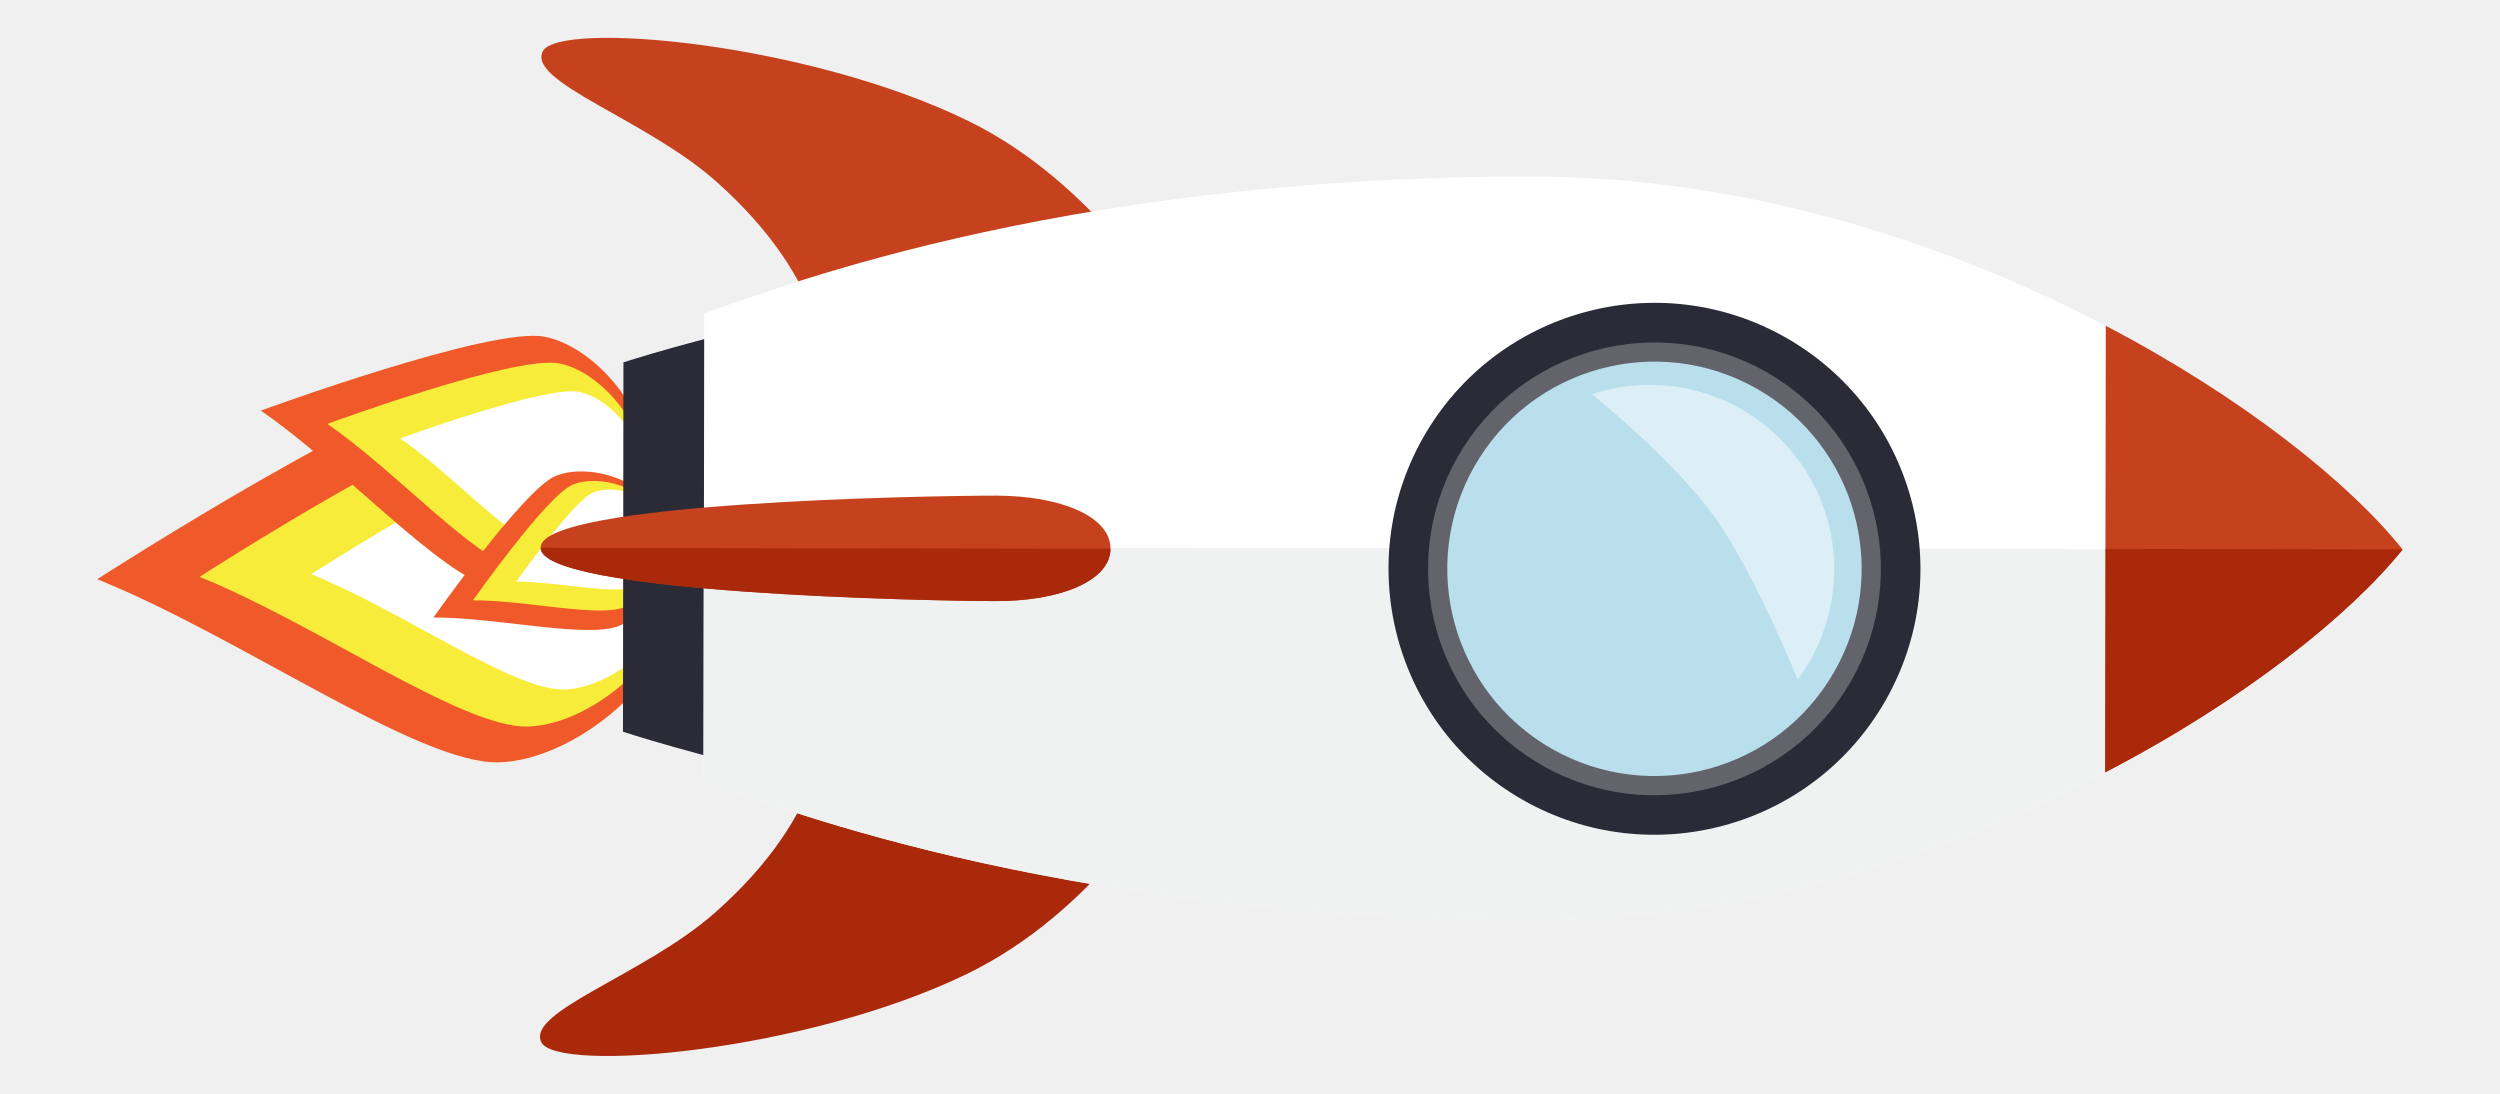
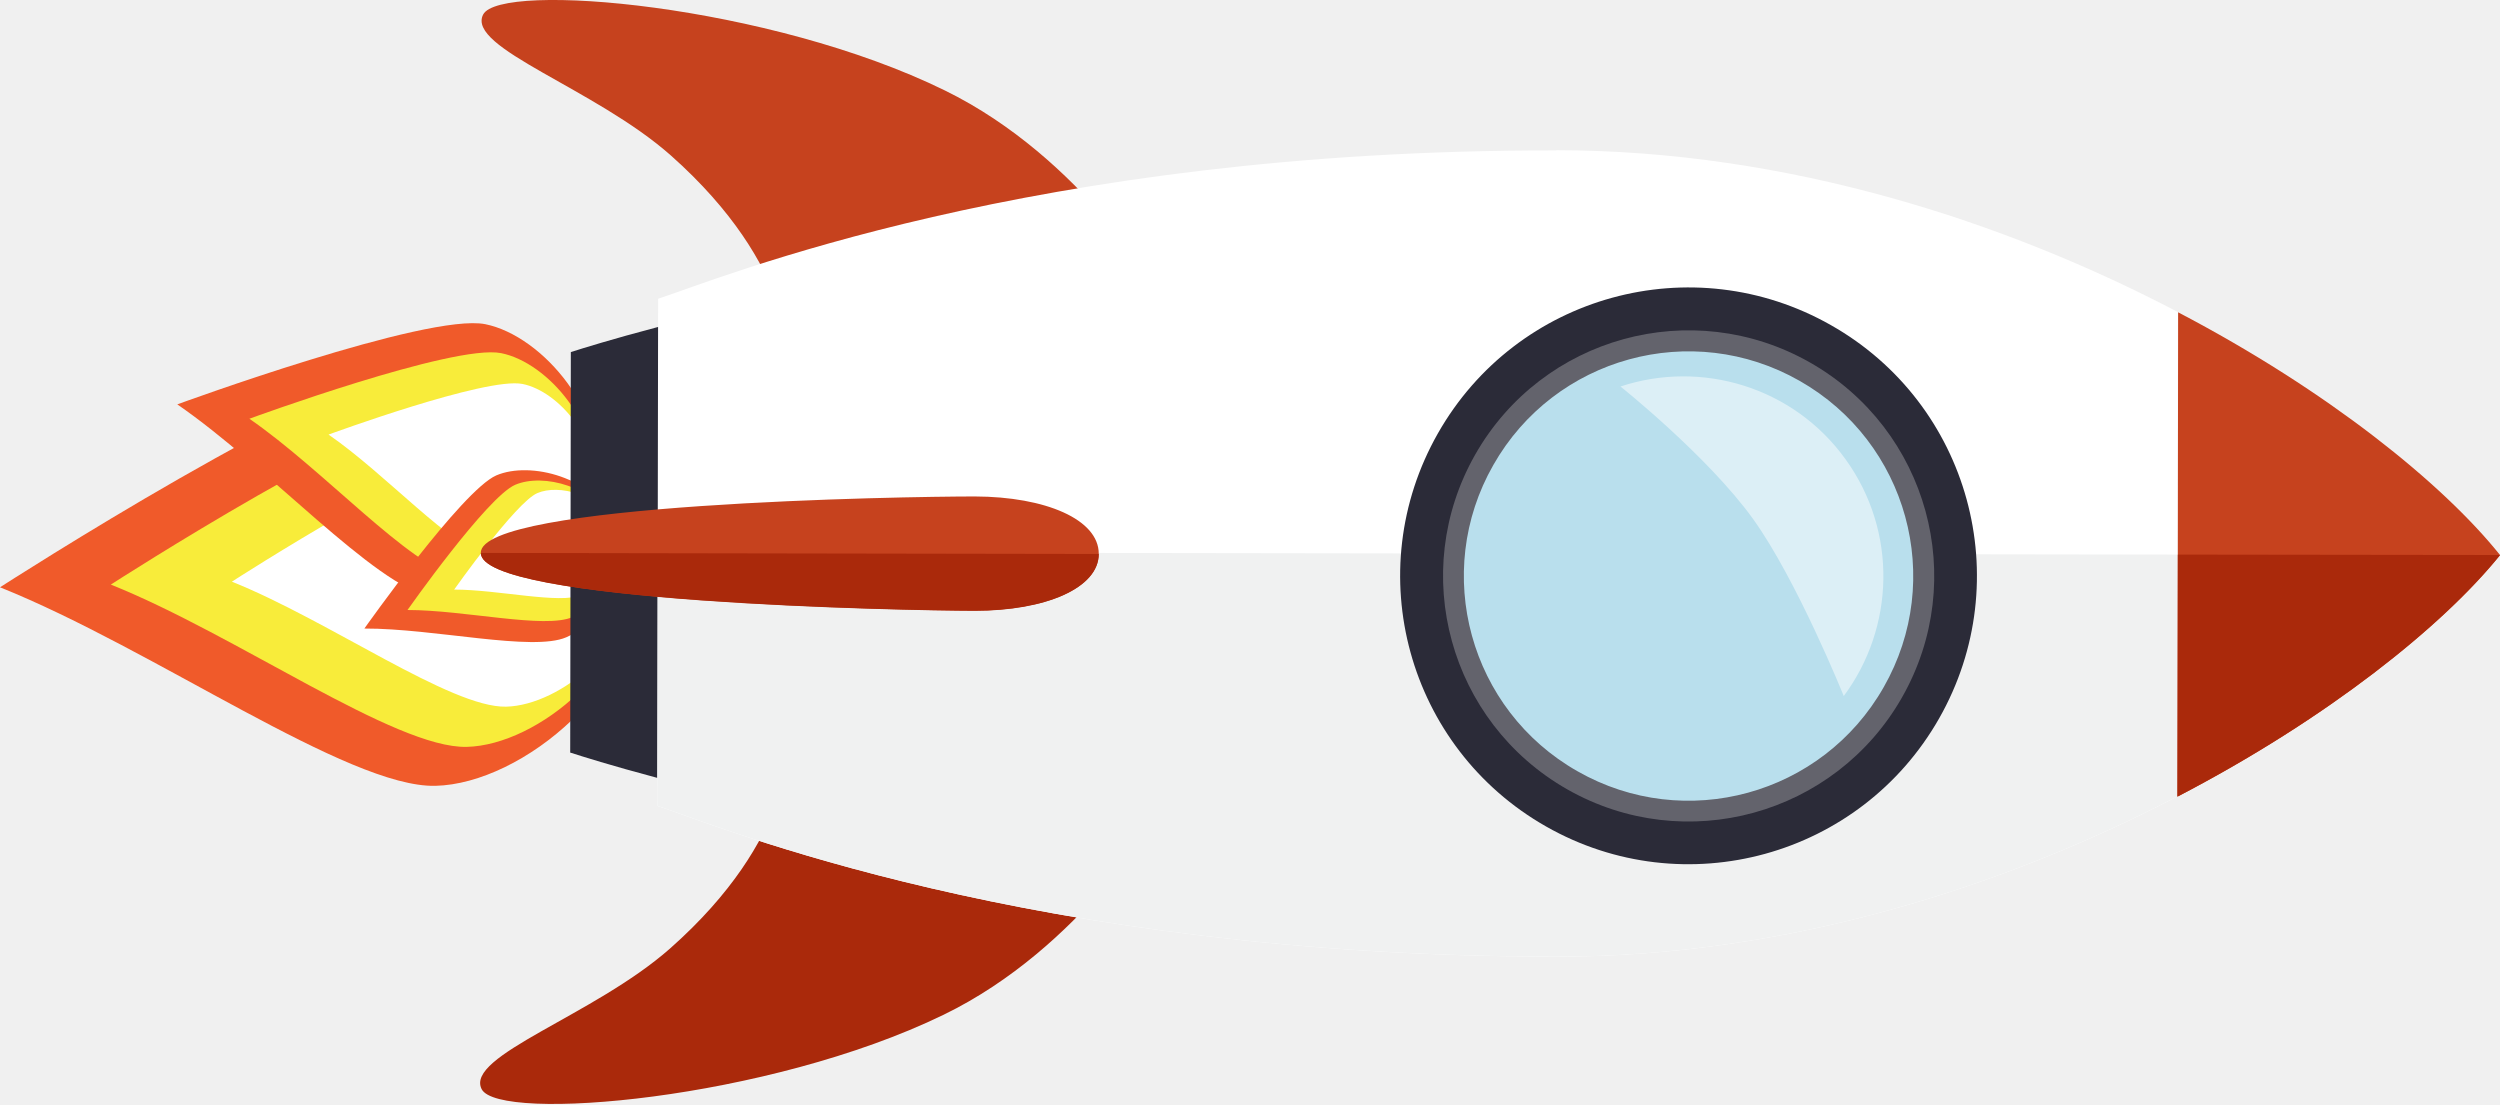
- <svg xmlns="http://www.w3.org/2000/svg" id="Layer_1" data-name="Layer 1" viewBox="0 0 160 70">
+ <svg xmlns="http://www.w3.org/2000/svg" id="Layer_2" viewBox="0 0 120 53">
  <defs>
-     <style>
-       .cls-1 {
-         opacity: .5;
-       }
- 
-       .cls-1, .cls-2, .cls-3, .cls-4, .cls-5, .cls-6, .cls-7, .cls-8, .cls-9, .cls-10 {
-         stroke-width: 0px;
-       }
- 
-       .cls-1, .cls-9 {
-         fill: #fff;
-       }
- 
-       .cls-2 {
-         fill: #e6e6e7;
-         opacity: .3;
-       }
- 
-       .cls-3 {
-         fill: #f8ec3a;
-       }
- 
-       .cls-4 {
-         fill: #2b2b38;
-       }
- 
-       .cls-5 {
-         fill: #aa290b;
-       }
- 
-       .cls-6 {
-         fill: #c6421e;
-       }
- 
-       .cls-7 {
-         fill: #a5dcf0;
-       }
- 
-       .cls-8 {
-         fill: #f0f1f1;
-       }
- 
-       .cls-10 {
-         fill: #f05a2a;
-       }
-     </style>
+     <style>.cls-1{opacity:.5;}.cls-1,.cls-2,.cls-3,.cls-4,.cls-5,.cls-6,.cls-7,.cls-8,.cls-9,.cls-10{stroke-width:0px;}.cls-1,.cls-9{fill:#fff;}.cls-2{fill:#e6e6e7;opacity:.3;}.cls-3{fill:#f8ec3a;}.cls-4{fill:#2b2b38;}.cls-5{fill:#aa290b;}.cls-6{fill:#c6421e;}.cls-7{fill:#a5dcf0;}.cls-8{fill:#f0f1f1;}.cls-10{fill:#f05a2a;}</style>
  </defs>
-   <g>
-     <g>
-       <path class="cls-10" d="M44.1,36.17c-.16-6.55-7.52-12.15-12.77-12.03-5.24.13-25.11,12.93-25.11,12.93,9.08,3.64,20.54,11.84,25.69,11.72,5.15-.12,12.34-6.07,12.18-12.62Z" />
-       <path class="cls-3" d="M43.72,36.18c-.13-5.35-6.15-9.93-10.43-9.83-4.29.1-20.52,10.57-20.52,10.57,7.42,2.97,16.79,9.68,21,9.58,4.21-.1,10.08-4.97,9.95-10.32Z" />
-       <path class="cls-9" d="M43.77,36.18c-.1-4.12-4.74-7.65-8.04-7.57-3.3.08-15.81,8.14-15.81,8.14,5.72,2.29,12.93,7.46,16.18,7.38,3.25-.08,7.77-3.82,7.67-7.95Z" />
-     </g>
-     <g>
-       <path class="cls-10" d="M41.39,31.21c.85-4.27-3.11-8.98-6.53-9.66-3.42-.68-18.17,4.73-18.17,4.73,5.36,3.68,11.6,10.68,14.97,11.35,3.36.67,8.89-2.15,9.74-6.42Z" />
-       <path class="cls-3" d="M41.14,31.16c.7-3.49-2.54-7.34-5.34-7.9-2.8-.56-14.85,3.87-14.85,3.87,4.38,3.01,9.48,8.72,12.23,9.27,2.75.55,7.26-1.75,7.96-5.24Z" />
-       <path class="cls-9" d="M41.17,31.17c.54-2.69-1.96-5.65-4.11-6.09-2.15-.43-11.45,2.98-11.45,2.98,3.38,2.32,7.31,6.72,9.43,7.15,2.12.42,5.6-1.35,6.13-4.04Z" />
-     </g>
-     <g>
-       <path class="cls-10" d="M42.42,33.17c-1.1-2.54-4.87-3.57-6.9-2.69-2.03.88-7.78,9.04-7.78,9.04,4.13-.01,9.92,1.38,11.92.52,2-.86,3.87-4.33,2.77-6.87Z" />
-       <path class="cls-3" d="M42.27,33.23c-.9-2.07-3.98-2.91-5.64-2.2-1.66.72-6.36,7.39-6.36,7.39,3.38-.01,8.11,1.13,9.74.42,1.63-.71,3.16-3.54,2.26-5.62Z" />
-       <path class="cls-9" d="M42.29,33.22c-.69-1.6-3.07-2.25-4.35-1.69-1.28.56-4.9,5.69-4.9,5.69,2.6,0,6.25.87,7.51.33,1.26-.54,2.43-2.73,1.74-4.33Z" />
-     </g>
-   </g>
-   <g>
-     <path class="cls-6" d="M74.76,19.82s-4.61-8.07-12.77-12.07c-10.36-5.07-26.24-6.43-27.25-4.47-1.01,1.97,6.62,4.36,11.09,8.33,7.4,6.57,6.95,12.23,6.95,12.23l21.98-4.03Z" />
-     <path class="cls-5" d="M74.71,50.29s-4.63,8.06-12.8,12.03c-10.37,5.04-26.25,6.36-27.26,4.39-1.01-1.97,6.63-4.34,11.11-8.3,7.42-6.55,6.98-12.21,6.98-12.21l21.97,4.09Z" />
-     <path class="cls-4" d="M39.87,46.83c2.8.91,22.52,7.01,47.04,7.04,20.27.03,31.79-11.66,37.48-18.74-5.67-7.1-17.16-18.82-37.43-18.85-24.52-.04-44.26,6.01-47.06,6.91l-.03,23.64Z" />
-     <path class="cls-9" d="M98.09,11.3c-31.04-.04-49.47,7.62-53.02,8.75l-.04,29.93c3.54,1.15,21.96,8.86,53,8.91,13.68.02,26.57-4.17,36.71-9.45l.04-28.58c-10.13-5.31-23.01-9.54-36.69-9.56Z" />
-     <path class="cls-6" d="M153.77,35.17c-3.35-4.2-10.12-9.67-19-14.32l-.04,28.58c8.89-4.62,15.68-10.08,19.04-14.27Z" />
-     <path class="cls-8" d="M134.73,49.44l.02-14.29-89.71-.13-.02,14.97c3.54,1.15,21.96,8.86,53,8.91,13.68.02,26.57-4.17,36.71-9.45Z" />
-     <g>
-       <path class="cls-7" d="M120.31,36.43c.01-7.93-6.41-14.36-14.33-14.37-7.92-.01-14.36,6.41-14.37,14.33-.01,7.93,6.41,14.36,14.33,14.37,7.93.01,14.36-6.41,14.37-14.33Z" />
-       <g>
-         <path class="cls-4" d="M97.47,51.2c8.17,4.64,18.56,1.79,23.21-6.38,4.65-8.17,1.79-18.56-6.38-23.21-8.17-4.65-18.56-1.79-23.21,6.38-4.64,8.17-1.79,18.56,6.38,23.21ZM99.33,47.93c-6.36-3.62-8.59-11.71-4.97-18.08,3.62-6.37,11.72-8.59,18.08-4.97,6.37,3.62,8.59,11.71,4.97,18.08-3.62,6.37-11.71,8.59-18.08,4.97Z" />
-         <path class="cls-2" d="M98.72,49c6.96,3.96,15.8,1.52,19.76-5.43,3.96-6.96,1.52-15.8-5.43-19.76-6.96-3.95-15.8-1.52-19.76,5.43-3.95,6.96-1.53,15.8,5.43,19.76Z" />
-         <path class="cls-1" d="M101.88,25.23c4.76-1.58,10.19.02,13.28,4.3,3.09,4.28,2.89,9.94-.11,13.96,0,0-2.76-6.86-5.36-10.46-2.68-3.71-7.81-7.8-7.81-7.8Z" />
-       </g>
-     </g>
-     <path class="cls-6" d="M71.07,35.12h0s0-.02,0-.02c0-2.02-3.12-3.37-7.32-3.38-4.2,0-29.15.41-29.15,3.32h0s0,.01,0,.02c0,2.91,24.95,3.4,29.14,3.41s7.33-1.33,7.33-3.35Z" />
-     <path class="cls-5" d="M134.75,35.14l-.02,14.29c8.89-4.62,15.68-10.08,19.04-14.27,0,0,0,0,0,0l-19.02-.03Z" />
-     <path class="cls-5" d="M71.07,35.12h0s-36.47-.06-36.47-.06h0c0,2.92,24.95,3.41,29.14,3.41s7.33-1.33,7.33-3.35Z" />
+   <g id="Layer_1-2">
+     <path class="cls-10" d="M30.8,27.45c-.13-5.32-6.12-9.88-10.38-9.78-4.26.1-20.42,10.52-20.42,10.52,7.39,2.96,16.71,9.63,20.9,9.53,4.19-.1,10.03-4.94,9.9-10.27Z" />
+     <path class="cls-3" d="M30.49,27.46c-.1-4.35-5-8.08-8.48-7.99-3.49.08-16.69,8.59-16.69,8.59,6.04,2.42,13.65,7.87,17.08,7.79,3.43-.08,8.2-4.04,8.09-8.39Z" />
+     <path class="cls-9" d="M30.53,27.46c-.08-3.35-3.85-6.22-6.54-6.16-2.69.06-12.86,6.62-12.86,6.62,4.65,1.86,10.52,6.06,13.16,6,2.64-.06,6.32-3.11,6.24-6.46Z" />
+     <path class="cls-10" d="M28.6,23.42c.69-3.47-2.53-7.3-5.31-7.86-2.78-.55-14.78,3.85-14.78,3.85,4.36,3,9.44,8.68,12.17,9.23,2.73.55,7.23-1.74,7.92-5.22Z" />
+     <path class="cls-3" d="M28.39,23.37c.57-2.84-2.07-5.97-4.34-6.42-2.27-.45-12.08,3.15-12.08,3.15,3.56,2.45,7.71,7.1,9.95,7.54,2.23.45,5.91-1.43,6.47-4.26Z" />
+     <path class="cls-9" d="M28.42,23.38c.44-2.19-1.59-4.6-3.34-4.95-1.75-.35-9.31,2.43-9.31,2.43,2.75,1.89,5.94,5.47,7.67,5.81,1.72.34,4.55-1.1,4.99-3.29Z" />
+     <path class="cls-10" d="M29.43,25.01c-.89-2.07-3.96-2.9-5.61-2.19-1.65.72-6.33,7.35-6.33,7.35,3.36-.01,8.07,1.12,9.69.42,1.63-.7,3.15-3.52,2.25-5.59Z" />
+     <path class="cls-3" d="M29.32,25.06c-.73-1.69-3.24-2.37-4.59-1.79-1.35.58-5.17,6.01-5.17,6.01,2.75,0,6.59.92,7.92.34,1.33-.58,2.57-2.88,1.84-4.57Z" />
+     <path class="cls-9" d="M29.33,25.05c-.56-1.3-2.5-1.83-3.54-1.38-1.04.45-3.99,4.63-3.99,4.63,2.12,0,5.08.71,6.11.26,1.02-.44,1.98-2.22,1.42-3.52Z" />
+     <path class="cls-6" d="M55.74,14.15s-3.75-6.56-10.39-9.81C36.93.21,24.01-.9,23.19.7c-.82,1.6,5.38,3.54,9.02,6.77,6.02,5.35,5.65,9.95,5.65,9.95l17.88-3.28Z" />
+     <path class="cls-5" d="M55.7,38.93s-3.76,6.55-10.41,9.78c-8.44,4.1-21.35,5.17-22.17,3.57-.82-1.6,5.39-3.53,9.04-6.75,6.03-5.33,5.68-9.93,5.68-9.93l17.87,3.33Z" />
+     <path class="cls-4" d="M27.36,36.12c2.28.74,18.32,5.7,38.26,5.73,16.49.02,25.86-9.48,30.49-15.24-4.61-5.77-13.96-15.31-30.44-15.33-19.94-.03-36,4.89-38.27,5.62l-.03,19.23Z" />
+     <path class="cls-9" d="M74.71,7.22c-25.24-.04-40.24,6.19-43.12,7.12l-.04,24.34c2.88.94,17.86,7.21,43.1,7.24,11.12.02,21.61-3.39,29.86-7.69l.03-23.25c-8.24-4.32-18.71-7.76-29.84-7.77Z" />
+     <path class="cls-6" d="M120,26.64c-2.73-3.41-8.23-7.87-15.45-11.65l-.03,23.25c7.23-3.76,12.75-8.2,15.49-11.6Z" />
+     <path class="cls-8" d="M104.51,38.24l.02-11.62-72.96-.11-.02,12.17c2.88.94,17.86,7.21,43.1,7.24,11.12.02,21.61-3.39,29.86-7.69Z" />
+     <path class="cls-7" d="M92.79,27.66c0-6.45-5.21-11.68-11.66-11.69-6.45,0-11.68,5.21-11.69,11.66,0,6.45,5.21,11.68,11.66,11.69s11.68-5.21,11.69-11.66Z" />
+     <path class="cls-4" d="M74.21,39.67c6.64,3.78,15.09,1.46,18.87-5.19,3.78-6.65,1.46-15.1-5.19-18.87-6.65-3.78-15.09-1.46-18.87,5.19-3.78,6.65-1.46,15.09,5.19,18.87ZM75.72,37.02c-5.18-2.94-6.99-9.53-4.04-14.7,2.94-5.18,9.53-6.99,14.7-4.04,5.18,2.94,6.99,9.53,4.04,14.7-2.94,5.18-9.53,6.99-14.7,4.04Z" />
+     <path class="cls-2" d="M75.23,37.89c5.66,3.22,12.85,1.24,16.07-4.42,3.22-5.66,1.24-12.85-4.42-16.07-5.66-3.22-12.85-1.24-16.07,4.42-3.22,5.66-1.24,12.85,4.42,16.07Z" />
+     <path class="cls-1" d="M77.79,18.55c3.87-1.28,8.29.01,10.8,3.5,2.51,3.48,2.35,8.08-.09,11.36,0,0-2.25-5.58-4.36-8.51-2.18-3.02-6.36-6.35-6.36-6.35Z" />
+     <path class="cls-6" d="M52.74,26.59h0s0-.01,0-.01c0-1.64-2.54-2.74-5.95-2.75-3.41,0-23.71.33-23.71,2.7h0s0,.01,0,.01c0,2.37,20.29,2.76,23.7,2.77,3.41,0,5.96-1.09,5.96-2.73Z" />
+     <path class="cls-5" d="M104.53,26.61l-.02,11.63c7.23-3.76,12.75-8.2,15.49-11.6,0,0,0,0,0,0l-15.47-.02Z" />
+     <path class="cls-5" d="M52.74,26.59h0s-29.66-.05-29.66-.05h0c0,2.38,20.29,2.77,23.7,2.78,3.41,0,5.96-1.09,5.96-2.73Z" />
  </g>
</svg>
